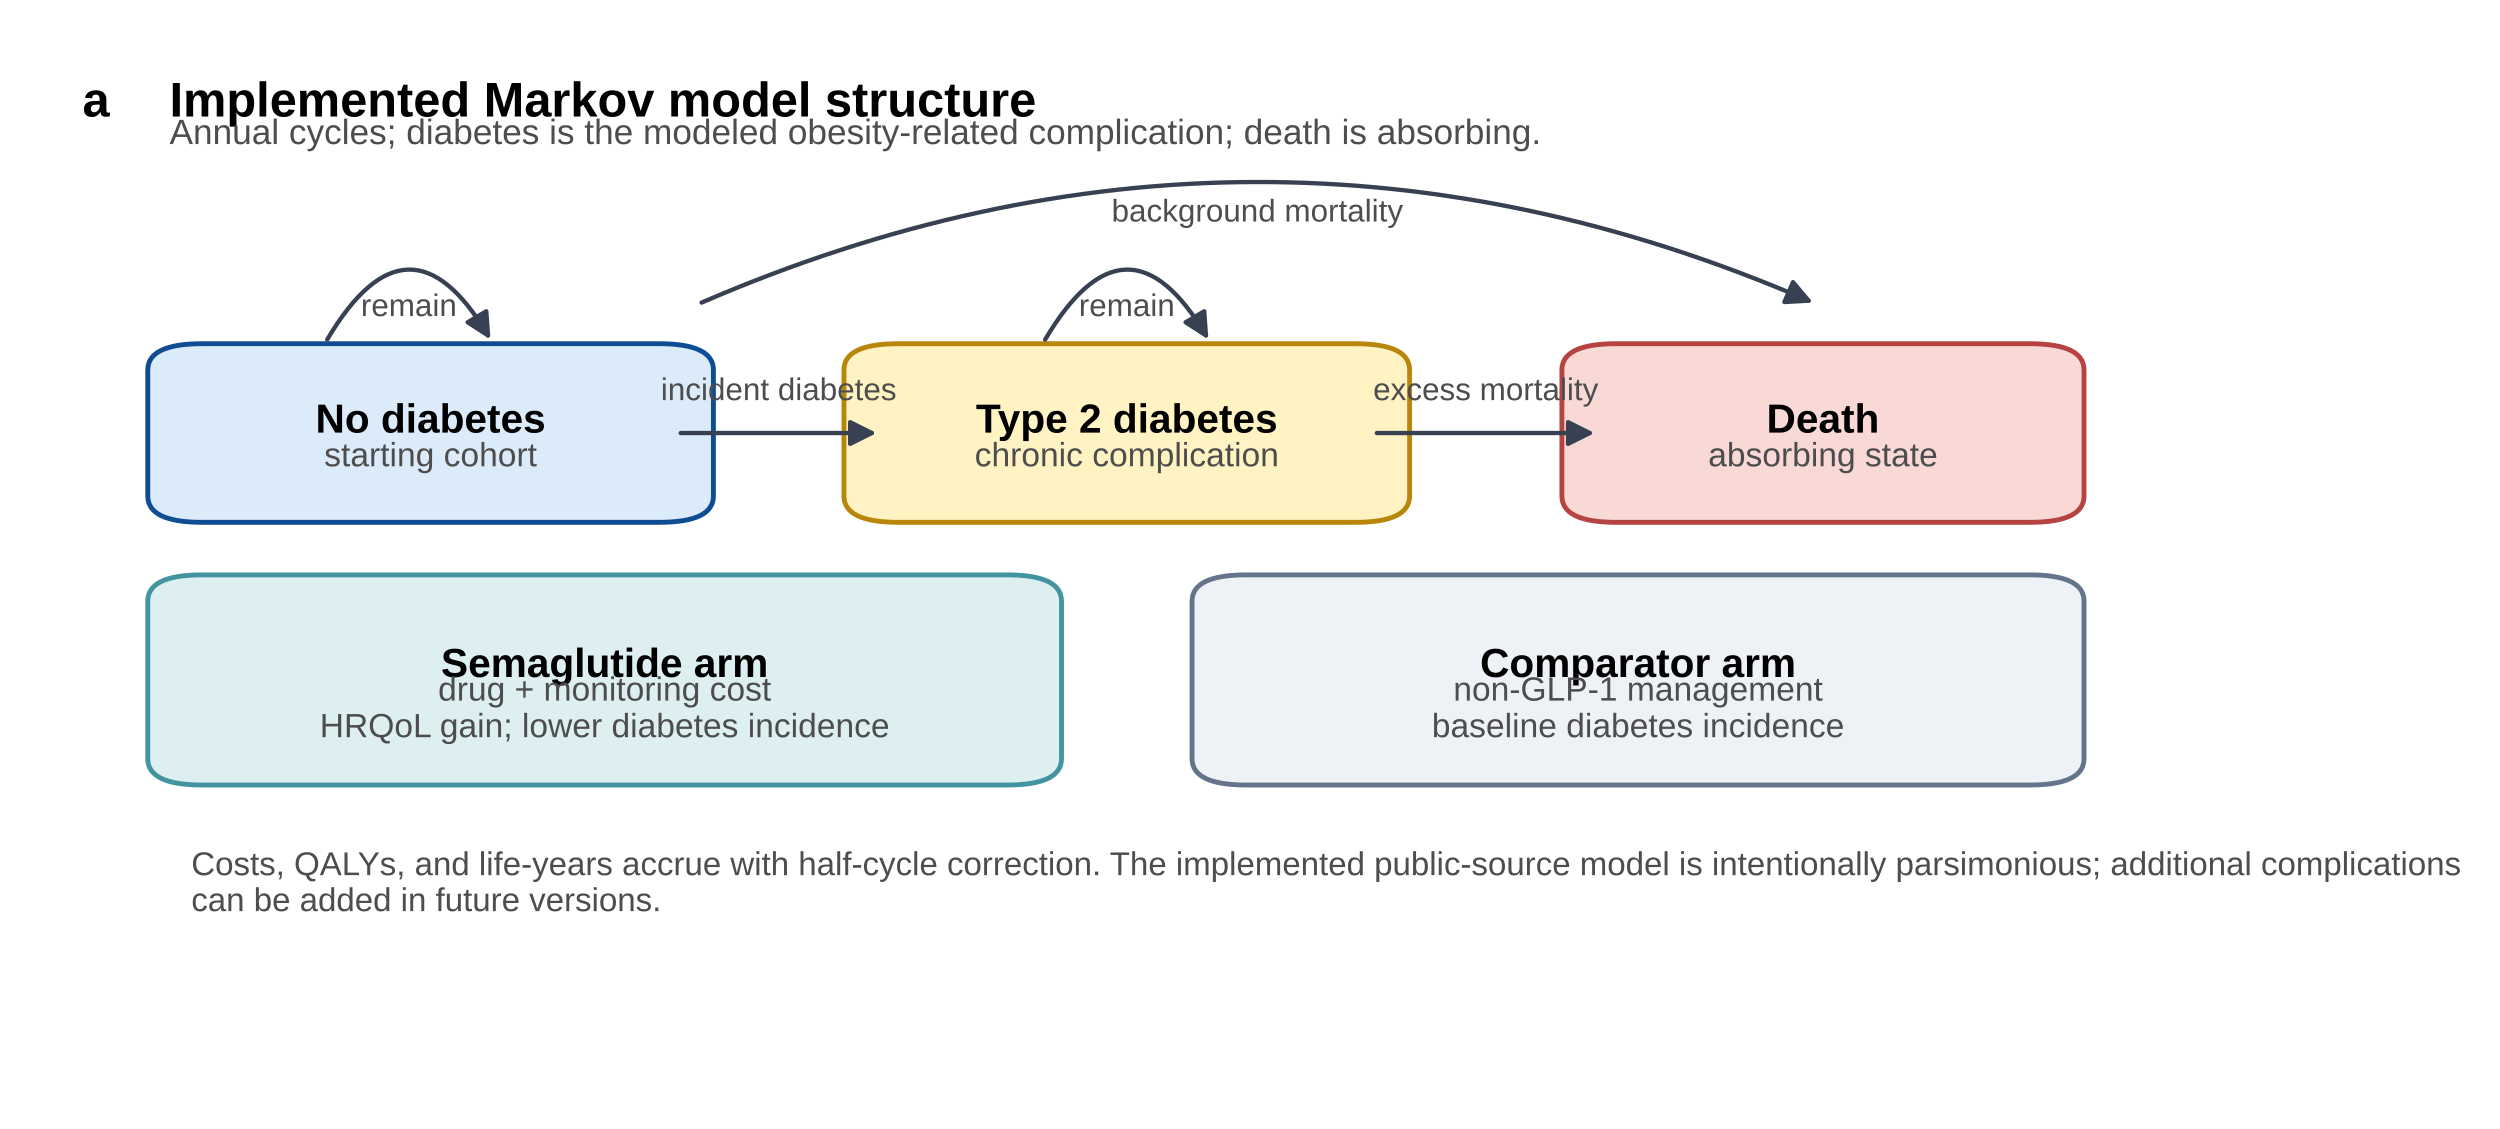
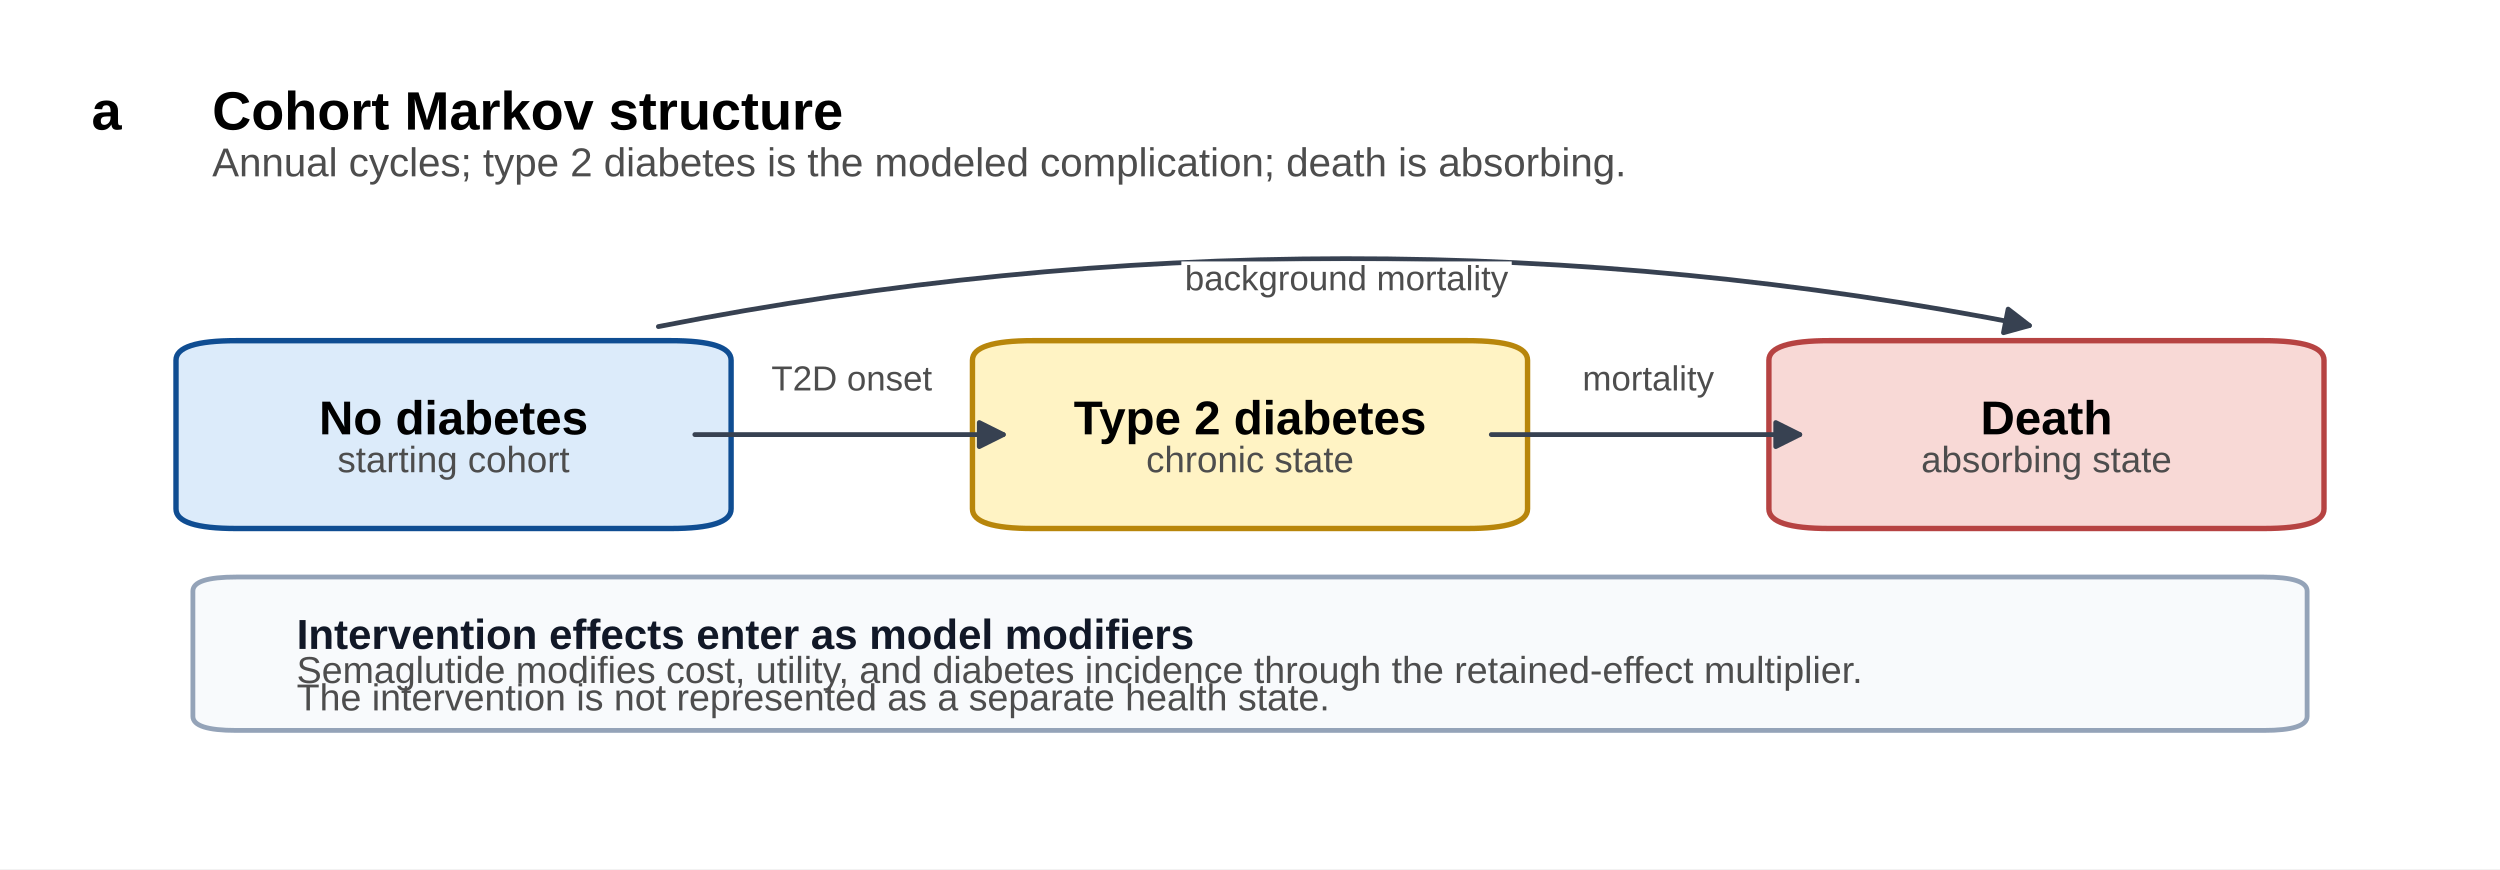
- <svg xmlns="http://www.w3.org/2000/svg" width="461.67pt" height="208.44pt" viewBox="0 0 461.67 208.44" version="1.1">
+ <svg xmlns="http://www.w3.org/2000/svg" width="416.16pt" height="144.684pt" viewBox="0 0 416.16 144.684" version="1.1">
  <defs>
    <style type="text/css">*{stroke-linejoin: round; stroke-linecap: butt}</style>
  </defs>
  <g id="figure_1">
    <g id="patch_1">
-       <path d="M 0 208.44  L 461.67 208.44  L 461.67 0  L 0 0  z " style="fill: #ffffff" />
+       <path d="M 0 144.684  L 416.16 144.684  L 416.16 0  L 0 0  z " style="fill: #ffffff" />
    </g>
    <g id="axes_1">
      <g id="patch_2">
-         <path d="M 37.332 96.458  L 121.702 96.458  Q 131.746 96.458 131.746 91.607  L 131.746 68.323  Q 131.746 63.472 121.702 63.472  L 37.332 63.472  Q 27.288 63.472 27.288 68.323  L 27.288 91.607  Q 27.288 96.458 37.332 96.458  z " clip-path="url(#p35d97264fc)" style="fill: #dcebfa; stroke: #0f4d92; stroke-width: 0.9; stroke-linejoin: miter" />
+         <path d="M 39.341 87.976  L 111.658 87.976  Q 121.702 87.976 121.702 84.719  L 121.702 59.965  Q 121.702 56.708 111.658 56.708  L 39.341 56.708  Q 29.297 56.708 29.297 59.965  L 29.297 84.719  Q 29.297 87.976 39.341 87.976  z " clip-path="url(#p5574e7972f)" style="fill: #dcebfa; stroke: #0f4d92; stroke-width: 0.9; stroke-linejoin: miter" />
      </g>
      <g id="patch_3">
-         <path d="M 165.895 96.458  L 250.265 96.458  Q 260.309 96.458 260.309 91.607  L 260.309 68.323  Q 260.309 63.472 250.265 63.472  L 165.895 63.472  Q 155.851 63.472 155.851 68.323  L 155.851 91.607  Q 155.851 96.458 165.895 96.458  z " clip-path="url(#p35d97264fc)" style="fill: #fff3c4; stroke: #b8860b; stroke-width: 0.9; stroke-linejoin: miter" />
+         <path d="M 171.922 87.976  L 244.238 87.976  Q 254.282 87.976 254.282 84.719  L 254.282 59.965  Q 254.282 56.708 244.238 56.708  L 171.922 56.708  Q 161.878 56.708 161.878 59.965  L 161.878 84.719  Q 161.878 87.976 171.922 87.976  z " clip-path="url(#p5574e7972f)" style="fill: #fff3c4; stroke: #b8860b; stroke-width: 0.9; stroke-linejoin: miter" />
      </g>
      <g id="patch_4">
-         <path d="M 298.476 96.458  L 374.81 96.458  Q 384.854 96.458 384.854 91.607  L 384.854 68.323  Q 384.854 63.472 374.81 63.472  L 298.476 63.472  Q 288.432 63.472 288.432 68.323  L 288.432 91.607  Q 288.432 96.458 298.476 96.458  z " clip-path="url(#p35d97264fc)" style="fill: #f8d9d6; stroke: #b64342; stroke-width: 0.9; stroke-linejoin: miter" />
+         <path d="M 304.502 87.976  L 376.819 87.976  Q 386.863 87.976 386.863 84.719  L 386.863 59.965  Q 386.863 56.708 376.819 56.708  L 304.502 56.708  Q 294.458 56.708 294.458 59.965  L 294.458 84.719  Q 294.458 87.976 304.502 87.976  z " clip-path="url(#p5574e7972f)" style="fill: #f8d9d6; stroke: #b64342; stroke-width: 0.9; stroke-linejoin: miter" />
      </g>
      <g id="patch_5">
-         <path d="M 125.706 79.965  Q 143.797 79.965 160.993 79.965  " clip-path="url(#p35d97264fc)" style="fill: none; stroke: #374151; stroke-width: 0.8; stroke-linecap: round" />
-         <path d="M 156.993 77.965  L 160.993 79.965  L 156.993 81.965  z " clip-path="url(#p35d97264fc)" style="fill: #374151; stroke: #374151; stroke-width: 0.8; stroke-linecap: round" />
+         <path d="M 115.668 72.342  Q 141.789 72.342 167.015 72.342  " clip-path="url(#p5574e7972f)" style="fill: none; stroke: #374151; stroke-width: 0.8; stroke-linecap: round" />
+         <path d="M 163.015 70.342  L 167.015 72.342  L 163.015 74.342  z " clip-path="url(#p5574e7972f)" style="fill: #374151; stroke: #374151; stroke-width: 0.8; stroke-linecap: round" />
      </g>
      <g id="patch_6">
-         <path d="M 254.272 79.965  Q 274.369 79.965 293.572 79.965  " clip-path="url(#p35d97264fc)" style="fill: none; stroke: #374151; stroke-width: 0.8; stroke-linecap: round" />
-         <path d="M 289.572 77.965  L 293.572 79.965  L 289.572 81.965  z " clip-path="url(#p35d97264fc)" style="fill: #374151; stroke: #374151; stroke-width: 0.8; stroke-linecap: round" />
+         <path d="M 248.249 72.342  Q 274.37 72.342 299.596 72.342  " clip-path="url(#p5574e7972f)" style="fill: none; stroke: #374151; stroke-width: 0.8; stroke-linecap: round" />
+         <path d="M 295.596 70.342  L 299.596 72.342  L 295.596 74.342  z " clip-path="url(#p5574e7972f)" style="fill: #374151; stroke: #374151; stroke-width: 0.8; stroke-linecap: round" />
      </g>
      <g id="patch_7">
-         <path d="M 129.561 55.881  Q 232.184 11.519 333.986 55.525  " clip-path="url(#p35d97264fc)" style="fill: none; stroke: #374151; stroke-width: 0.8; stroke-linecap: round" />
-         <path d="M 331.108 52.102  L 333.986 55.525  L 329.521 55.773  z " clip-path="url(#p35d97264fc)" style="fill: #374151; stroke: #374151; stroke-width: 0.8; stroke-linecap: round" />
+         <path d="M 109.599 54.365  Q 224.148 31.841 337.819 54.192  " clip-path="url(#p5574e7972f)" style="fill: none; stroke: #374151; stroke-width: 0.8; stroke-linecap: round" />
+         <path d="M 334.28 51.457  L 337.819 54.192  L 333.509 55.382  z " clip-path="url(#p5574e7972f)" style="fill: #374151; stroke: #374151; stroke-width: 0.8; stroke-linecap: round" />
      </g>
      <g id="patch_8">
-         <path d="M 60.423 62.707  Q 75.499 37.25 90.12 61.938  " clip-path="url(#p35d97264fc)" style="fill: none; stroke: #374151; stroke-width: 0.8; stroke-linecap: round" />
-         <path d="M 89.802 57.477  L 90.12 61.938  L 86.361 59.515  z " clip-path="url(#p35d97264fc)" style="fill: #374151; stroke: #374151; stroke-width: 0.8; stroke-linecap: round" />
-       </g>
-       <g id="patch_9">
-         <path d="M 193.004 62.707  Q 208.08 37.25 222.7 61.938  " clip-path="url(#p35d97264fc)" style="fill: none; stroke: #374151; stroke-width: 0.8; stroke-linecap: round" />
-         <path d="M 222.383 57.477  L 222.7 61.938  L 218.941 59.515  z " clip-path="url(#p35d97264fc)" style="fill: #374151; stroke: #374151; stroke-width: 0.8; stroke-linecap: round" />
-       </g>
-       <g id="patch_10">
-         <path d="M 37.332 144.968  L 185.983 144.968  Q 196.027 144.968 196.027 140.117  L 196.027 111.011  Q 196.027 106.16 185.983 106.16  L 37.332 106.16  Q 27.288 106.16 27.288 111.011  L 27.288 140.117  Q 27.288 144.968 37.332 144.968  z " clip-path="url(#p35d97264fc)" style="fill: #ddeff1; stroke: #42949e; stroke-width: 0.9; stroke-linejoin: miter" />
-       </g>
-       <g id="patch_11">
-         <path d="M 230.177 144.968  L 374.81 144.968  Q 384.854 144.968 384.854 140.117  L 384.854 111.011  Q 384.854 106.16 374.81 106.16  L 230.177 106.16  Q 220.133 106.16 220.133 111.011  L 220.133 140.117  Q 220.133 144.968 230.177 144.968  z " clip-path="url(#p35d97264fc)" style="fill: #eef2f7; stroke: #64748b; stroke-width: 0.9; stroke-linejoin: miter" />
+         <path d="M 39.341 121.589  L 376.819 121.589  Q 384.051 121.589 384.051 119.244  L 384.051 98.399  Q 384.051 96.054 376.819 96.054  L 39.341 96.054  Q 32.109 96.054 32.109 98.399  L 32.109 119.244  Q 32.109 121.589 39.341 121.589  z " clip-path="url(#p5574e7972f)" style="fill: #f8fafc; stroke: #94a3b8; stroke-width: 0.8; stroke-linejoin: miter" />
      </g>
      <g id="text_1">
-         <text style="font-weight: 700; font-size: 9px; font-family: 'Arial', 'Helvetica', 'DejaVu Sans', sans-serif; text-anchor: start" x="15.235" y="21.514" transform="rotate(-0 15.2352 21.51385)">a</text>
+         <text style="font-weight: 700; font-size: 9px; font-family: 'Arial', 'Helvetica', 'DejaVu Sans', sans-serif; text-anchor: start" x="15.235" y="21.569" transform="rotate(-0 15.2352 21.56929)">a</text>
      </g>
      <g id="text_2">
-         <text style="font-weight: 700; font-size: 9px; font-family: 'Arial', 'Helvetica', 'DejaVu Sans', sans-serif; text-anchor: start" x="31.306" y="21.514" transform="rotate(-0 31.3056 21.51385)">Implemented Markov model structure</text>
+         <text style="font-weight: 700; font-size: 9px; font-family: 'Arial', 'Helvetica', 'DejaVu Sans', sans-serif; text-anchor: start" x="35.323" y="21.569" transform="rotate(-0 35.3232 21.56929)">Cohort Markov structure</text>
      </g>
      <g id="text_3">
-         <text style="font-size: 6.5px; font-family: 'Arial', 'Helvetica', 'DejaVu Sans', sans-serif; text-anchor: start; fill: #4d4d4d" x="31.306" y="26.604" transform="rotate(-0 31.3056 26.604)">Annual cycles; diabetes is the modeled obesity-related complication; death is absorbing.</text>
+         <text style="font-size: 6.7px; font-family: 'Arial', 'Helvetica', 'DejaVu Sans', sans-serif; text-anchor: start; fill: #4d4d4d" x="35.323" y="29.348" transform="rotate(-0 35.3232 29.34828)">Annual cycles; type 2 diabetes is the modeled complication; death is absorbing.</text>
      </g>
      <g id="text_4">
-         <text style="font-weight: 700; font-size: 7.5px; font-family: 'Arial', 'Helvetica', 'DejaVu Sans', sans-serif; text-anchor: middle" x="79.517" y="79.888" transform="rotate(-0 79.5168 79.8879)">No diabetes</text>
+         <text style="font-weight: 700; font-size: 7.9px; font-family: 'Arial', 'Helvetica', 'DejaVu Sans', sans-serif; text-anchor: middle" x="75.499" y="72.302" transform="rotate(-0 75.4992 72.30189)">No diabetes</text>
      </g>
      <g id="text_5">
-         <text style="font-size: 6.2px; font-family: 'Arial', 'Helvetica', 'DejaVu Sans', sans-serif; text-anchor: middle; fill: #4d4d4d" x="79.517" y="86.11" transform="rotate(-0 79.5168 86.10997)">starting cohort</text>
+         <text style="font-size: 6.1px; font-family: 'Arial', 'Helvetica', 'DejaVu Sans', sans-serif; text-anchor: middle; fill: #4d4d4d" x="75.499" y="78.611" transform="rotate(-0 75.4992 78.61078)">starting cohort</text>
      </g>
      <g id="text_6">
-         <text style="font-weight: 700; font-size: 7.5px; font-family: 'Arial', 'Helvetica', 'DejaVu Sans', sans-serif; text-anchor: middle" x="208.08" y="79.888" transform="rotate(-0 208.08 79.88783)">Type 2 diabetes</text>
+         <text style="font-weight: 700; font-size: 7.9px; font-family: 'Arial', 'Helvetica', 'DejaVu Sans', sans-serif; text-anchor: middle" x="208.08" y="72.302" transform="rotate(-0 208.08 72.30181)">Type 2 diabetes</text>
      </g>
      <g id="text_7">
-         <text style="font-size: 6.2px; font-family: 'Arial', 'Helvetica', 'DejaVu Sans', sans-serif; text-anchor: middle; fill: #4d4d4d" x="208.08" y="86.11" transform="rotate(-0 208.08 86.11003)">chronic complication</text>
+         <text style="font-size: 6.1px; font-family: 'Arial', 'Helvetica', 'DejaVu Sans', sans-serif; text-anchor: middle; fill: #4d4d4d" x="208.08" y="78.611" transform="rotate(-0 208.08 78.61084)">chronic state</text>
      </g>
      <g id="text_8">
-         <text style="font-weight: 700; font-size: 7.5px; font-family: 'Arial', 'Helvetica', 'DejaVu Sans', sans-serif; text-anchor: middle" x="336.643" y="79.888" transform="rotate(-0 336.6432 79.8879)">Death</text>
+         <text style="font-weight: 700; font-size: 7.9px; font-family: 'Arial', 'Helvetica', 'DejaVu Sans', sans-serif; text-anchor: middle" x="340.661" y="72.302" transform="rotate(-0 340.6608 72.30189)">Death</text>
      </g>
      <g id="text_9">
-         <text style="font-size: 6.2px; font-family: 'Arial', 'Helvetica', 'DejaVu Sans', sans-serif; text-anchor: middle; fill: #4d4d4d" x="336.643" y="86.11" transform="rotate(-0 336.6432 86.10997)">absorbing state</text>
+         <text style="font-size: 6.1px; font-family: 'Arial', 'Helvetica', 'DejaVu Sans', sans-serif; text-anchor: middle; fill: #4d4d4d" x="340.661" y="78.611" transform="rotate(-0 340.6608 78.61078)">absorbing state</text>
      </g>
      <g id="text_10">
-         <text style="font-size: 5.8px; font-family: 'Arial', 'Helvetica', 'DejaVu Sans', sans-serif; text-anchor: middle; fill: #4d4d4d" x="143.798" y="73.893" transform="rotate(-0 143.7984 73.89339)">incident diabetes</text>
+         <g id="patch_9">
+           <path d="M 127.832 66.799  L 155.747 66.799  L 155.747 60.195  L 127.832 60.195  z " style="fill: #ffffff" />
+         </g>
+         <text style="font-size: 5.8px; font-family: 'Arial', 'Helvetica', 'DejaVu Sans', sans-serif; text-anchor: middle; fill: #4d4d4d" x="141.79" y="64.998" transform="rotate(-0 141.7896 64.99805)">T2D onset</text>
      </g>
      <g id="text_11">
-         <text style="font-size: 5.8px; font-family: 'Arial', 'Helvetica', 'DejaVu Sans', sans-serif; text-anchor: middle; fill: #4d4d4d" x="274.37" y="73.893" transform="rotate(-0 274.3704 73.89328)">excess mortality</text>
+         <g id="patch_10">
+           <path d="M 262.834 66.799  L 285.907 66.799  L 285.907 60.195  L 262.834 60.195  z " style="fill: #ffffff" />
+         </g>
+         <text style="font-size: 5.8px; font-family: 'Arial', 'Helvetica', 'DejaVu Sans', sans-serif; text-anchor: middle; fill: #4d4d4d" x="274.37" y="64.998" transform="rotate(-0 274.3704 64.99793)">mortality</text>
      </g>
      <g id="text_12">
-         <text style="font-size: 5.8px; font-family: 'Arial', 'Helvetica', 'DejaVu Sans', sans-serif; text-anchor: middle; fill: #4d4d4d" x="232.186" y="40.906" transform="rotate(-0 232.1856 40.90648)">background mortality</text>
+         <g id="patch_11">
+           <path d="M 196.654 50.122  L 251.647 50.122  L 251.647 43.519  L 196.654 43.519  z " style="fill: #ffffff" />
+         </g>
+         <text style="font-size: 5.8px; font-family: 'Arial', 'Helvetica', 'DejaVu Sans', sans-serif; text-anchor: middle; fill: #4d4d4d" x="224.15" y="48.322" transform="rotate(-0 224.1504 48.32158)">background mortality</text>
      </g>
      <g id="text_13">
-         <text style="font-size: 5.8px; font-family: 'Arial', 'Helvetica', 'DejaVu Sans', sans-serif; text-anchor: middle; fill: #4d4d4d" x="75.499" y="58.37" transform="rotate(-0 75.4992 58.3702)">remain</text>
+         <text style="font-weight: 700; font-size: 7px; font-family: 'Arial', 'Helvetica', 'DejaVu Sans', sans-serif; text-anchor: start; fill: #111827" x="49.385" y="108.027" transform="rotate(-0 49.3848 108.0274)">Intervention effects enter as model modifiers</text>
      </g>
      <g id="text_14">
-         <text style="font-size: 5.8px; font-family: 'Arial', 'Helvetica', 'DejaVu Sans', sans-serif; text-anchor: middle; fill: #4d4d4d" x="208.08" y="58.37" transform="rotate(-0 208.08 58.3702)">remain</text>
+         <text style="font-size: 6.25px; font-family: 'Arial', 'Helvetica', 'DejaVu Sans', sans-serif; text-anchor: start; fill: #4d4d4d" x="49.385" y="113.696" transform="rotate(-0 49.3848 113.696)">Semaglutide modifies cost, utility, and diabetes incidence through the retained-effect multiplier.</text>
      </g>
      <g id="text_15">
-         <text style="font-weight: 700; font-size: 7.5px; font-family: 'Arial', 'Helvetica', 'DejaVu Sans', sans-serif; text-anchor: middle" x="111.658" y="125.022" transform="rotate(-0 111.6576 125.0215)">Semaglutide arm</text>
-       </g>
-       <g id="text_16">
-         <text style="font-size: 6.2px; font-family: 'Arial', 'Helvetica', 'DejaVu Sans', sans-serif; fill: #4d4d4d" transform="translate(80.90172 129.3814)">drug + monitoring cost</text>
-         <text style="font-size: 6.2px; font-family: 'Arial', 'Helvetica', 'DejaVu Sans', sans-serif; fill: #4d4d4d" transform="translate(59.04527 136.133)">HRQoL gain; lower diabetes incidence</text>
-       </g>
-       <g id="text_17">
-         <text style="font-weight: 700; font-size: 7.5px; font-family: 'Arial', 'Helvetica', 'DejaVu Sans', sans-serif; text-anchor: middle" x="302.494" y="125.022" transform="rotate(-0 302.4936 125.0216)">Comparator arm</text>
-       </g>
-       <g id="text_18">
-         <text style="font-size: 6.2px; font-family: 'Arial', 'Helvetica', 'DejaVu Sans', sans-serif; fill: #4d4d4d" transform="translate(268.3766 129.3832)">non-GLP-1 management</text>
-         <text style="font-size: 6.2px; font-family: 'Arial', 'Helvetica', 'DejaVu Sans', sans-serif; fill: #4d4d4d" transform="translate(264.4077 136.1313)">baseline diabetes incidence</text>
-       </g>
-       <g id="text_19">
-         <text style="font-size: 6.1px; font-family: 'Arial', 'Helvetica', 'DejaVu Sans', sans-serif; fill: #4d4d4d" transform="translate(35.3232 161.614)">Costs, QALYs, and life-years accrue with half-cycle correction. The implemented public-source model is intentionally parsimonious; additional complications</text>
-         <text style="font-size: 6.1px; font-family: 'Arial', 'Helvetica', 'DejaVu Sans', sans-serif; fill: #4d4d4d" transform="translate(35.3232 168.2532)">can be added in future versions.</text>
+         <text style="font-size: 6.25px; font-family: 'Arial', 'Helvetica', 'DejaVu Sans', sans-serif; text-anchor: start; fill: #4d4d4d" x="49.385" y="118.256" transform="rotate(-0 49.3848 118.256)">The intervention is not represented as a separate health state.</text>
      </g>
    </g>
  </g>
  <defs>
-     <clipPath id="p35d97264fc">
-       <rect x="7.2" y="7.2" width="401.76" height="194.04" />
+     <clipPath id="p5574e7972f">
+       <rect x="7.2" y="7.2" width="401.76" height="130.284" />
    </clipPath>
  </defs>
</svg>
